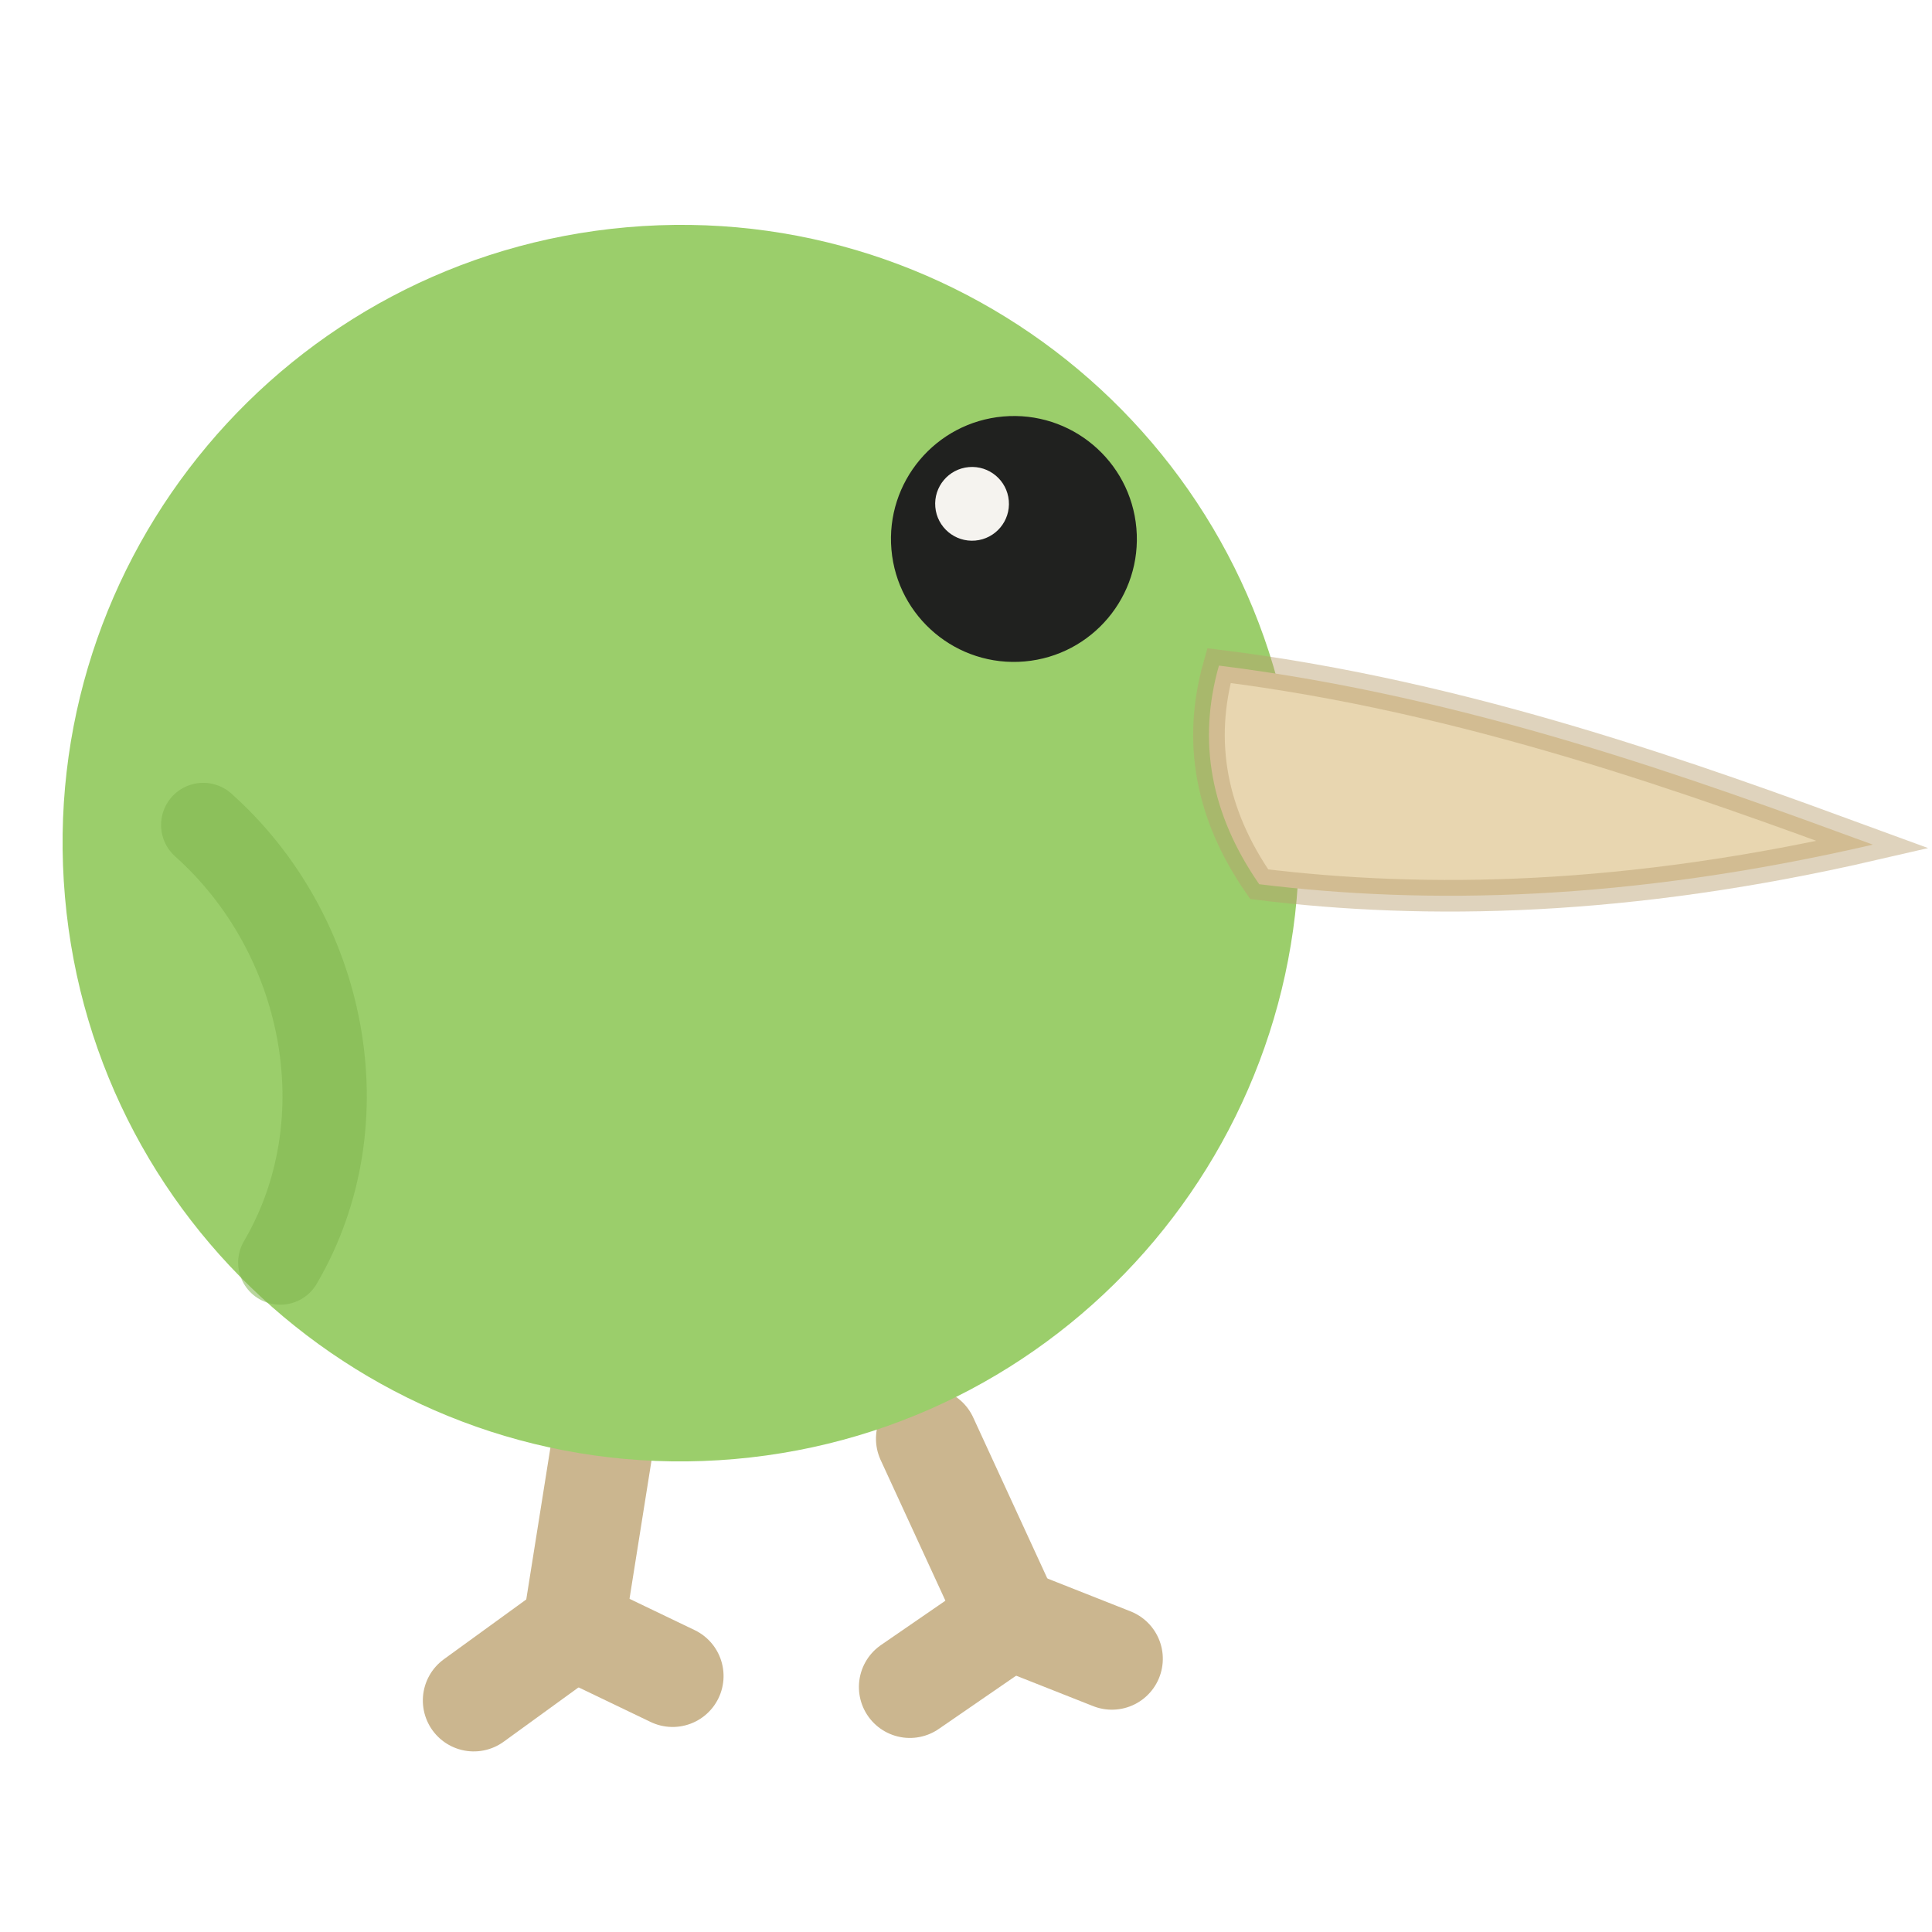
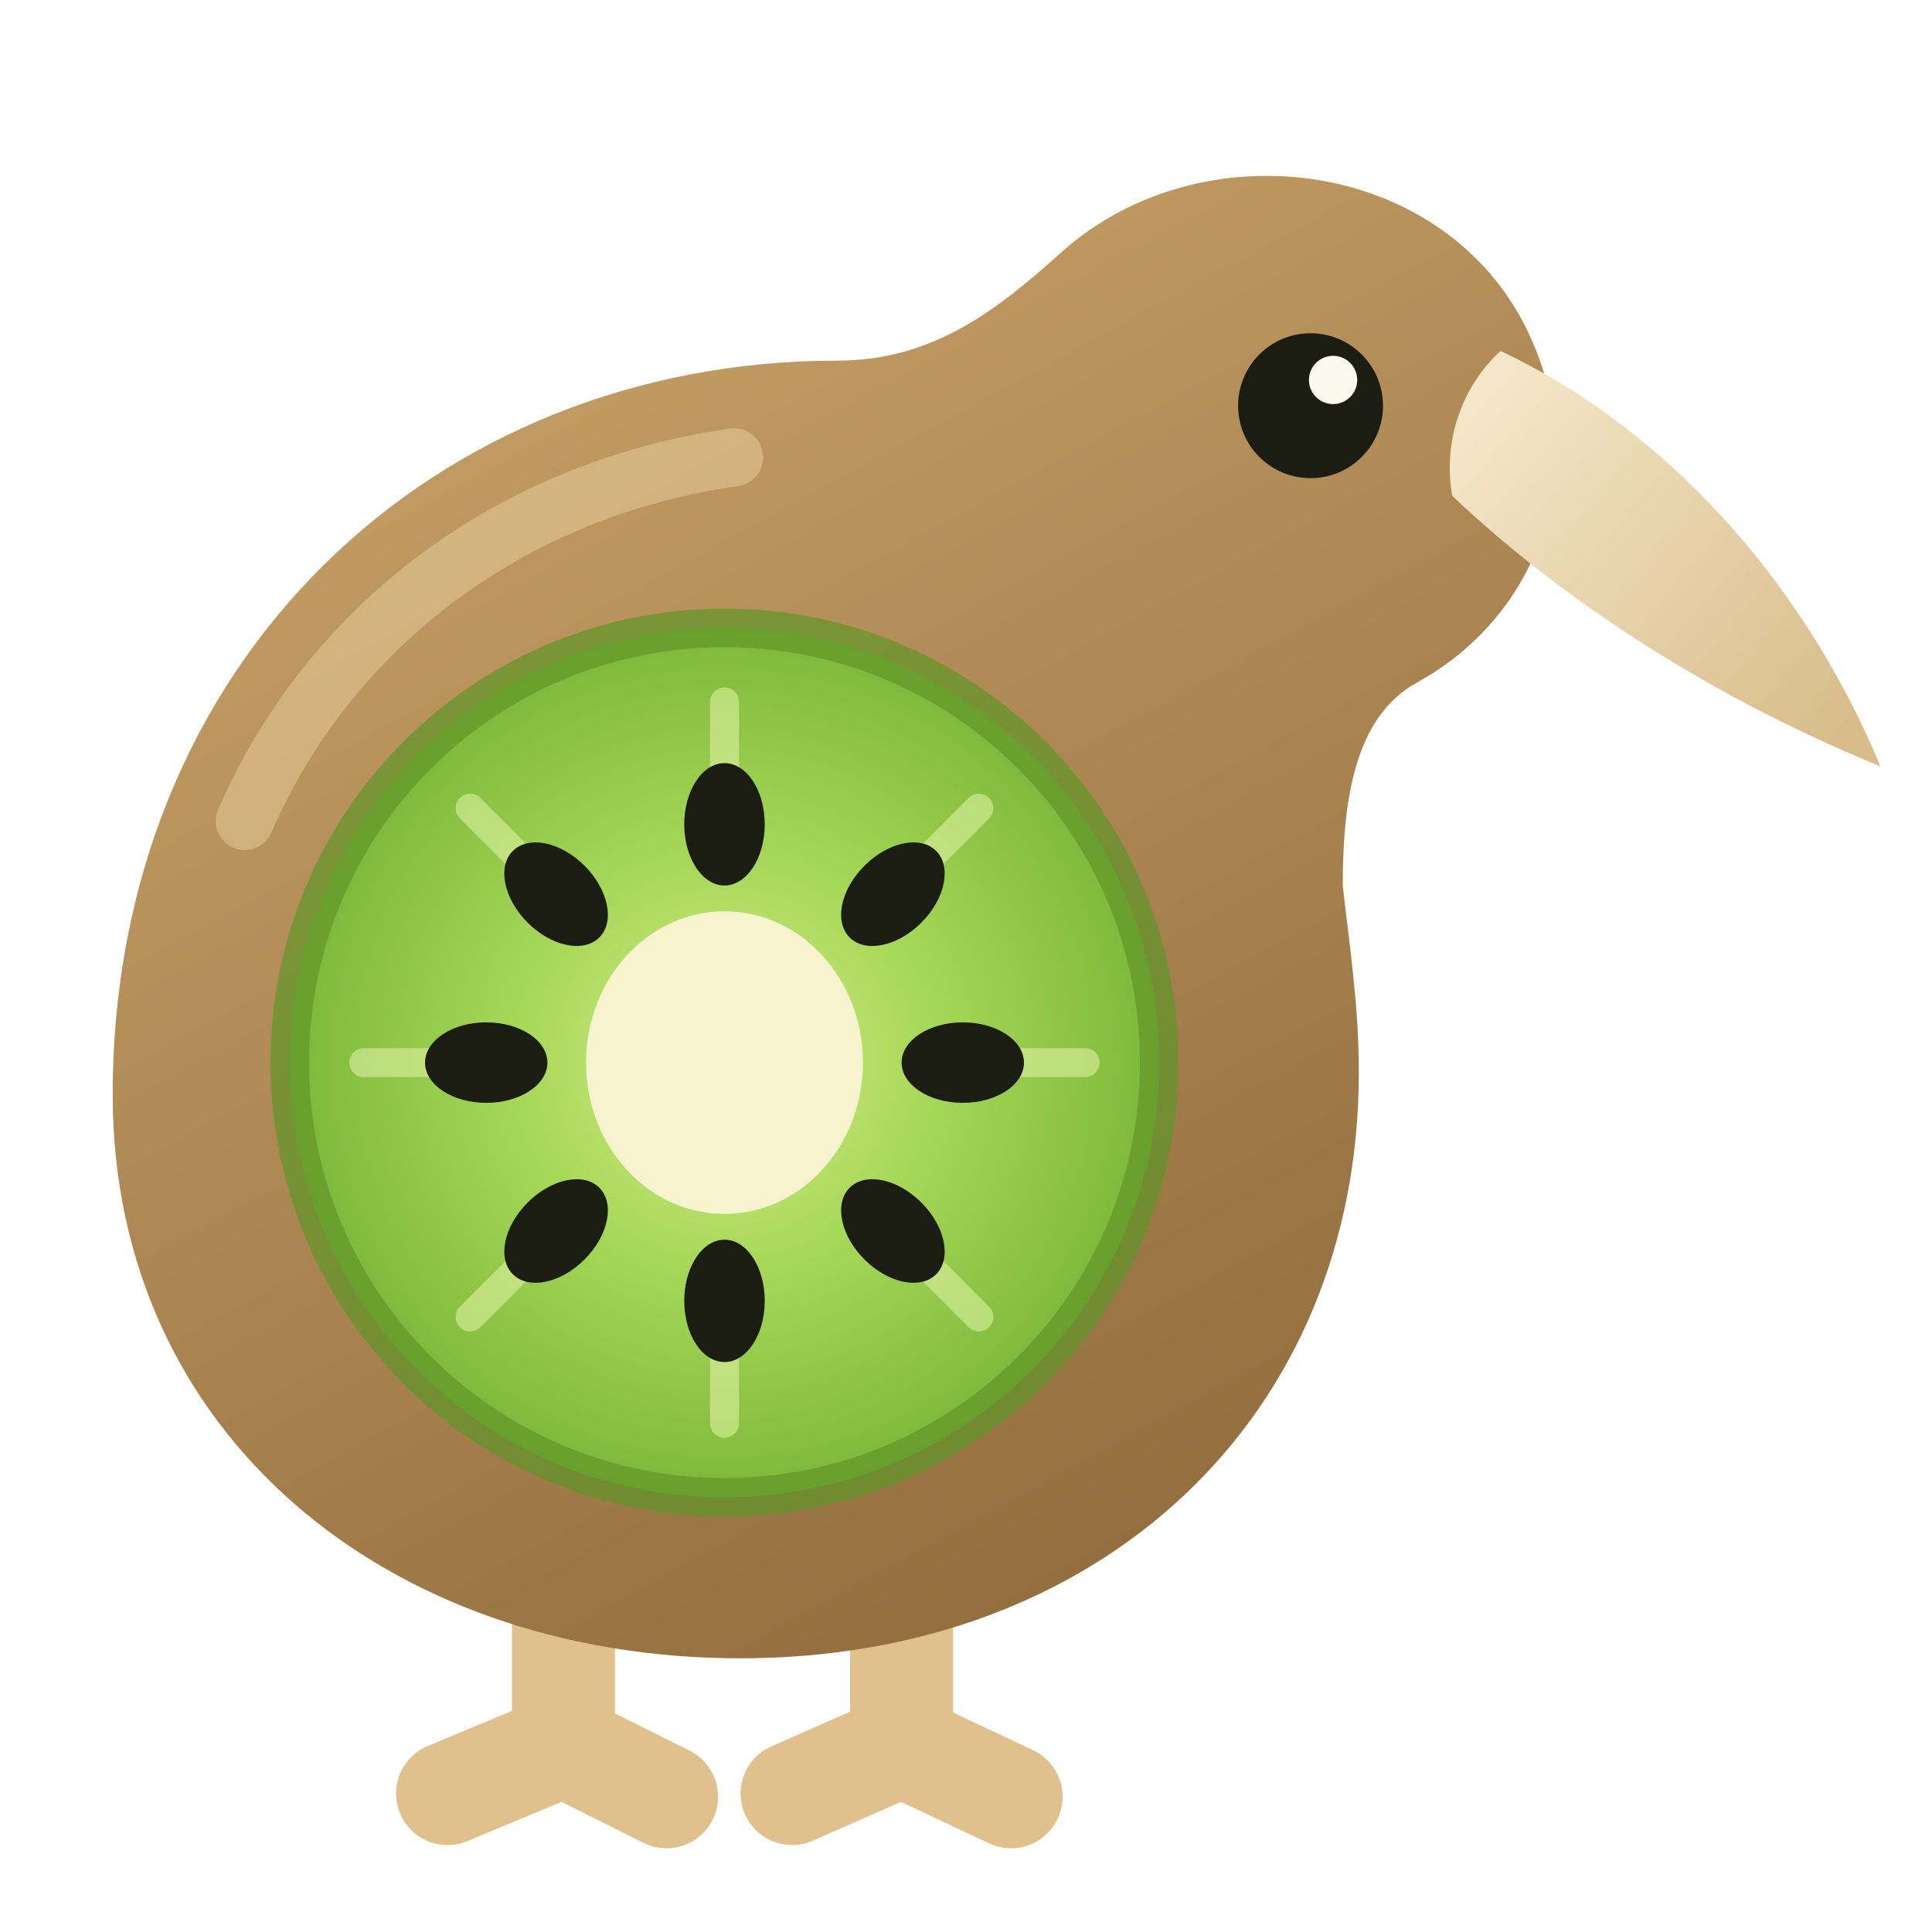
- <svg xmlns="http://www.w3.org/2000/svg" viewBox="8 10 55 55" width="64" height="64" role="img" aria-label="Kiwibro">
-   <g transform="rotate(-5 32 34)">
-     <g stroke="#CBB68F" stroke-width="2.9" stroke-linecap="round" stroke-linejoin="round" fill="none">
-       <path d="M23.7 50.4 22.4 55.6" />
-       <path d="M22.4 55.6 19.4 57.4" />
-       <path d="M22.4 55.6 25.1 57.2" />
-       <path d="M32.9 51.1 34.8 56.4" />
-       <path d="M34.8 56.4 31.8 58.1" />
-       <path d="M34.8 56.4 37.6 57.8" />
-     </g>
-     <circle cx="27.4" cy="33.6" r="17.6" fill="#9BCE6B" />
-     <path d="M13.9 31.9c3.2 3.4 3.8 8.8 1.1 12.6" stroke="#7FB44E" stroke-width="2.4" stroke-linecap="round" opacity=".55" fill="none" />
-     <path d="M43.1 29.9c7 1.5 13.2 4.4 18.1 6.7-7.1 1-12.8.6-17.5-.4-1.2-2.1-1.4-4.2-.6-6.3z" fill="#E8D6B0" stroke="#B99F6E" stroke-opacity=".45" stroke-width=".9" />
-     <circle cx="37.6" cy="25.8" r="3.5" fill="#20211F" />
-     <circle cx="36.5" cy="24.7" r="1.05" fill="#F5F3EF" />
+ <svg xmlns="http://www.w3.org/2000/svg" viewBox="5 8 60 56" width="64" height="64" role="img" aria-label="Kiwibro">
+   <defs>
+     <linearGradient id="kbSkin" x1="16" y1="14" x2="40" y2="58" gradientUnits="userSpaceOnUse">
+       <stop offset="0" stop-color="#C9A268" />
+       <stop offset="1" stop-color="#8F6B3C" />
+     </linearGradient>
+     <radialGradient id="kbFlesh" cx="27.5" cy="39" r="13.5" gradientUnits="userSpaceOnUse">
+       <stop offset="0" stop-color="#D6EE8E" />
+       <stop offset=".45" stop-color="#A9D95A" />
+       <stop offset="1" stop-color="#7DB83A" />
+     </radialGradient>
+     <linearGradient id="kbBeak" x1="50" y1="17" x2="63" y2="28" gradientUnits="userSpaceOnUse">
+       <stop offset="0" stop-color="#F7EBCF" />
+       <stop offset="1" stop-color="#D8BC8A" />
+     </linearGradient>
+   </defs>
+   <g stroke="#E0C08C" stroke-width="3.2" stroke-linecap="round" stroke-linejoin="round" fill="none">
+     <path d="M22.5 55v5.2M22.5 60.2l-3.6 1.5M22.5 60.2l3.2 1.6" />
+     <path d="M33 55v5.2M33 60.2l-3.4 1.5M33 60.2l3.4 1.6" />
  </g>
+   <path d="M8.5 40C8.5 26.5 18.5 17.2 31 17.2c3 0 5-1.6 7-3.4 4.3-3.8 11.6-2.9 14.3 2.2 2.2 4.2 .7 9-3.3 11.200-1.8 1-2.3 3.300-2.3 6.300.2 1.800.5 3.700.5 5.800C47.2 50 39.2 57.5 28 57.5 17 57.5 8.5 50.5 8.5 40Z" fill="url(#kbSkin)" />
+   <path d="M12.6 31.500c2.600-6 8.200-10.3 15.200-11.300" stroke="#F3DCA8" stroke-width="1.800" stroke-linecap="round" opacity=".42" fill="none" />
+   <circle cx="27.500" cy="39" r="13.500" fill="url(#kbFlesh)" />
+   <circle cx="27.500" cy="39" r="13.500" fill="none" stroke="#5F9628" stroke-width="1.200" opacity=".7" />
+   <g stroke="#E4F4A8" stroke-width=".9" stroke-linecap="round" opacity=".55">
+     <path d="M27.5 31.200v-3.400M33 33.500l2.400-2.400M35.3 39h3.400M33 44.500l2.4 2.400M27.5 46.800v3.400M22 44.500l-2.4 2.400M19.7 39h-3.400M22 33.500l-2.400-2.400" />
+   </g>
+   <ellipse cx="27.500" cy="39" rx="4.300" ry="4.700" fill="#F6F3CE" />
+   <g fill="#1B1D12">
+     <ellipse cx="27.500" cy="31.600" rx="1.25" ry="1.9" />
+     <ellipse cx="27.500" cy="46.400" rx="1.25" ry="1.9" />
+     <ellipse cx="20.100" cy="39" rx="1.9" ry="1.25" />
+     <ellipse cx="34.900" cy="39" rx="1.9" ry="1.25" />
+     <ellipse cx="22.270" cy="33.770" rx="1.25" ry="1.9" transform="rotate(-45 22.270 33.770)" />
+     <ellipse cx="32.730" cy="33.770" rx="1.25" ry="1.9" transform="rotate(45 32.730 33.770)" />
+     <ellipse cx="22.270" cy="44.230" rx="1.25" ry="1.9" transform="rotate(45 22.270 44.230)" />
+     <ellipse cx="32.730" cy="44.230" rx="1.25" ry="1.9" transform="rotate(-45 32.730 44.230)" />
+   </g>
+   <path d="M51.6 16.900c4.9 2.3 9.3 6.9 11.8 12.900-4.900-2-9.600-4.900-13.300-8.400-.300-1.700.300-3.4 1.500-4.500Z" fill="url(#kbBeak)" />
+   <circle cx="45.700" cy="18.600" r="2.250" fill="#1B1D12" />
+   <circle cx="46.400" cy="17.800" r=".75" fill="#FBF8EC" />
</svg>
